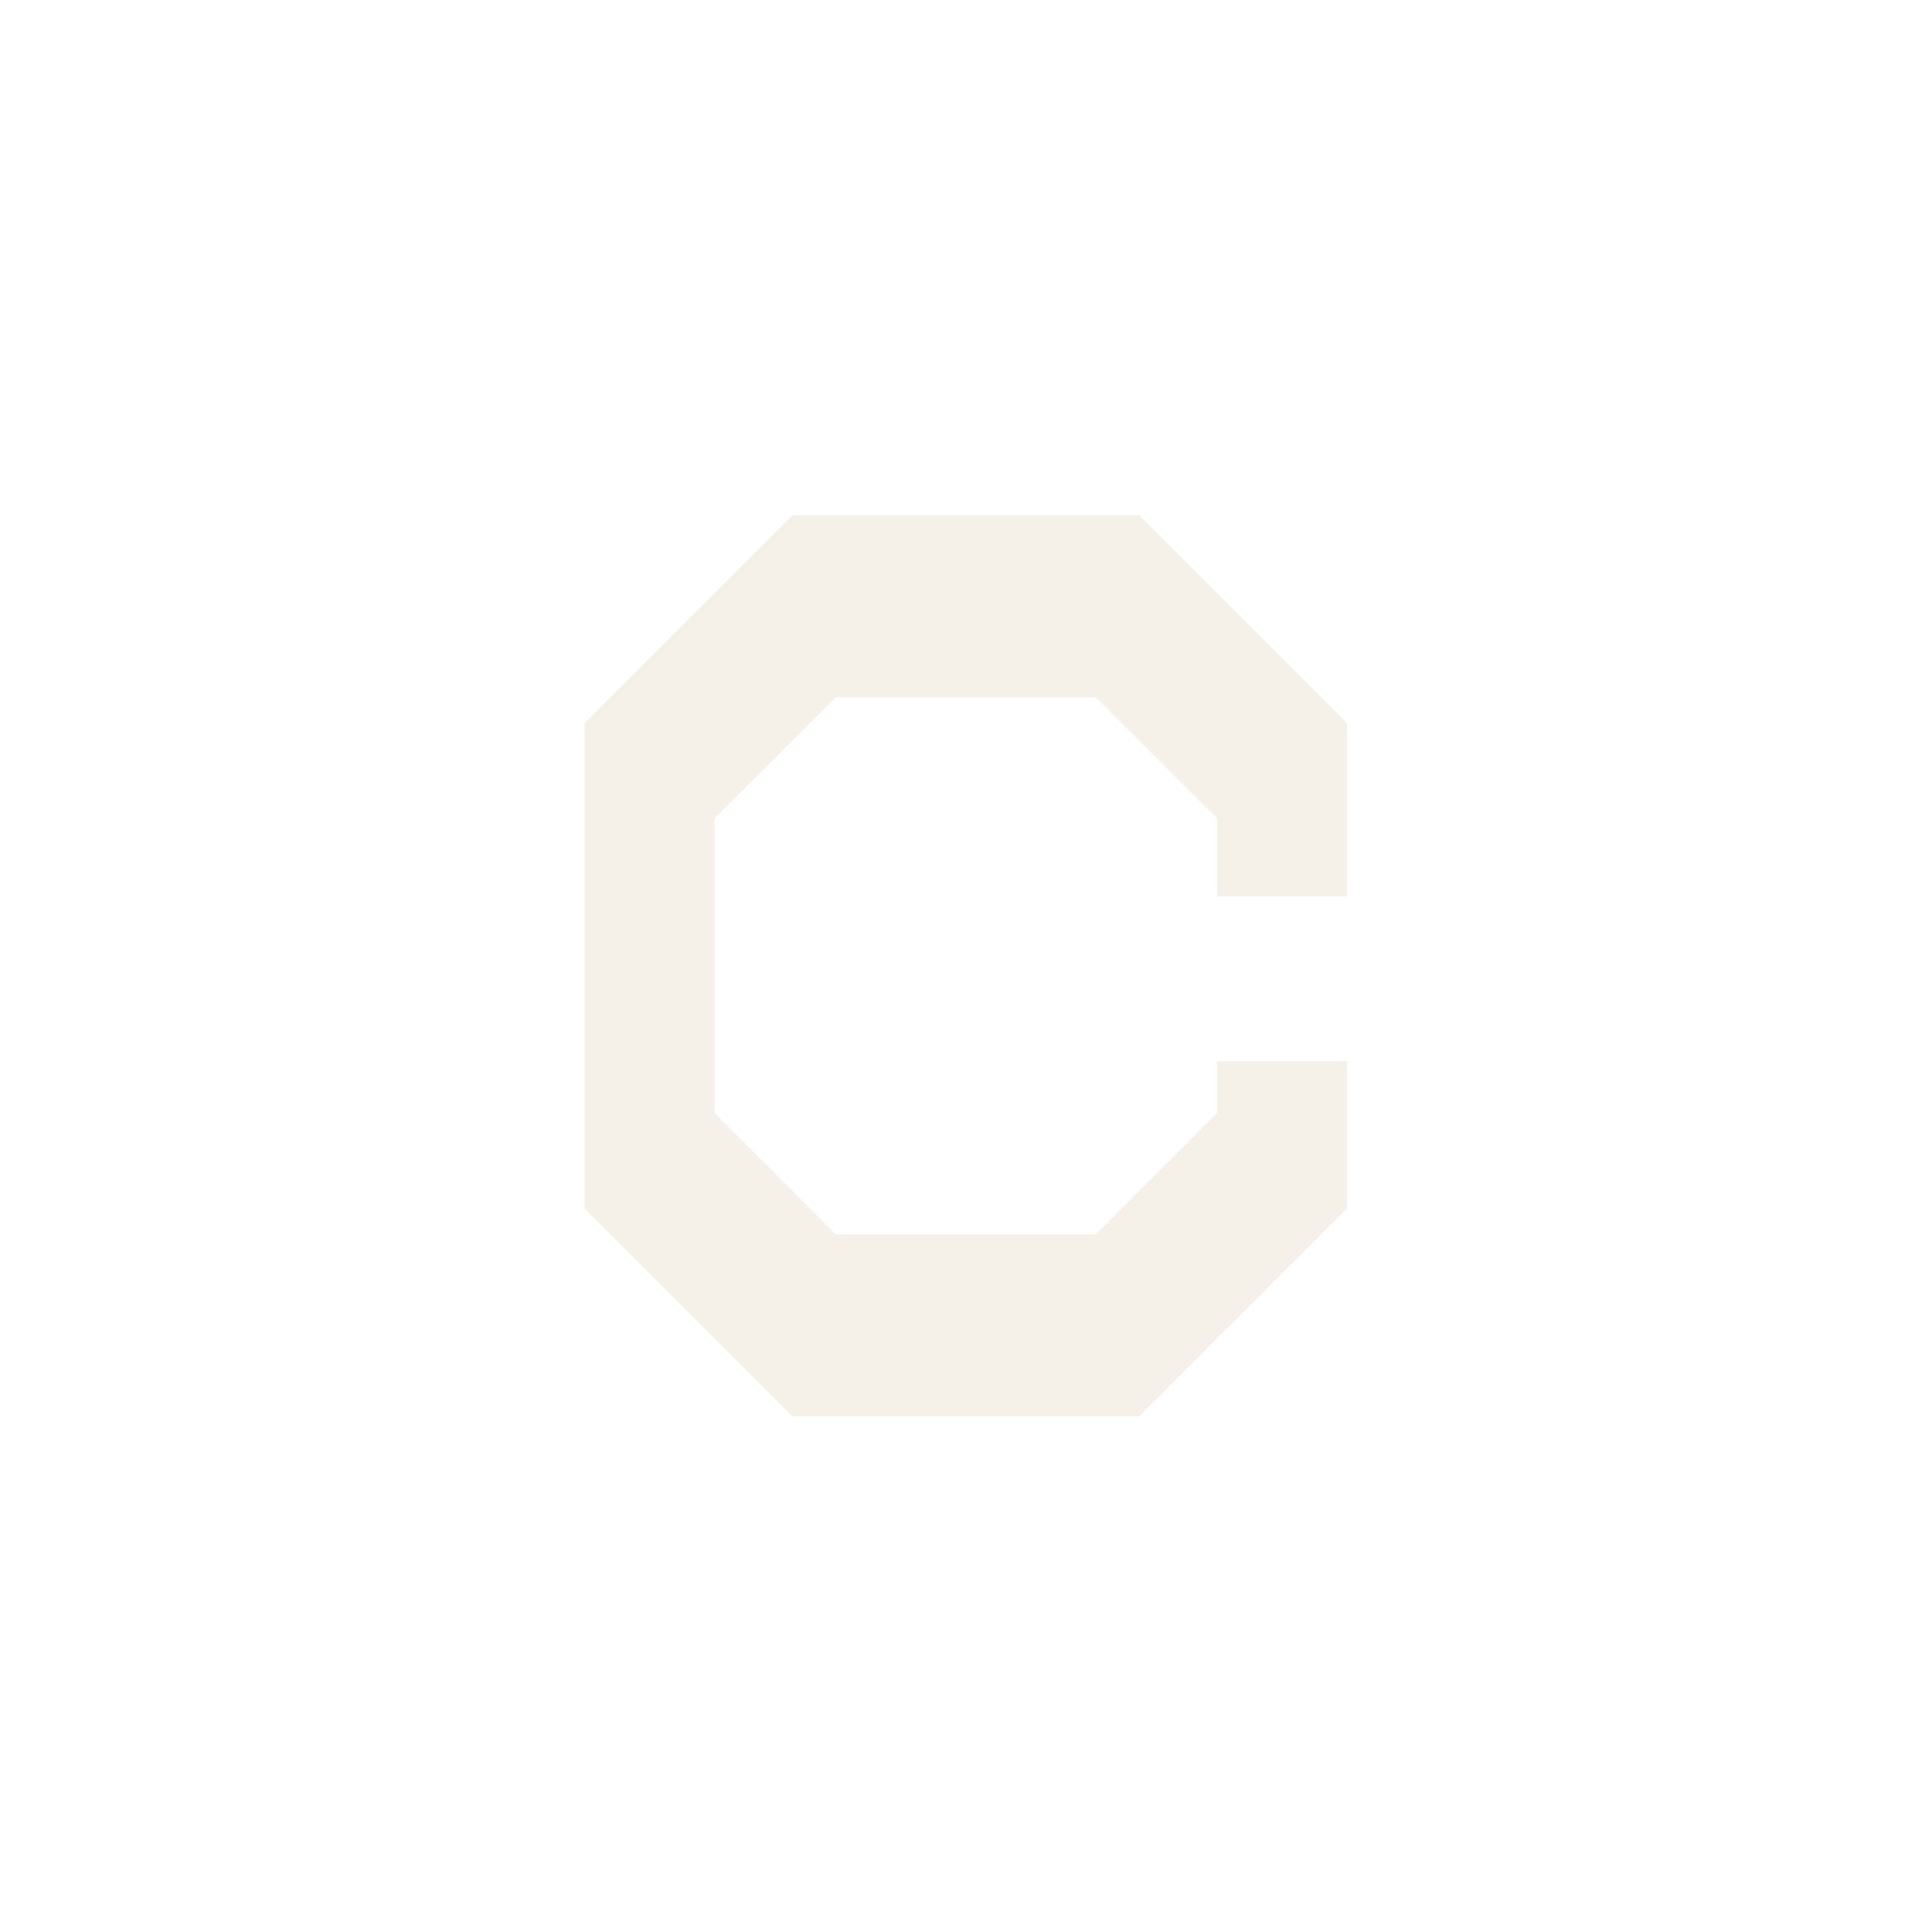
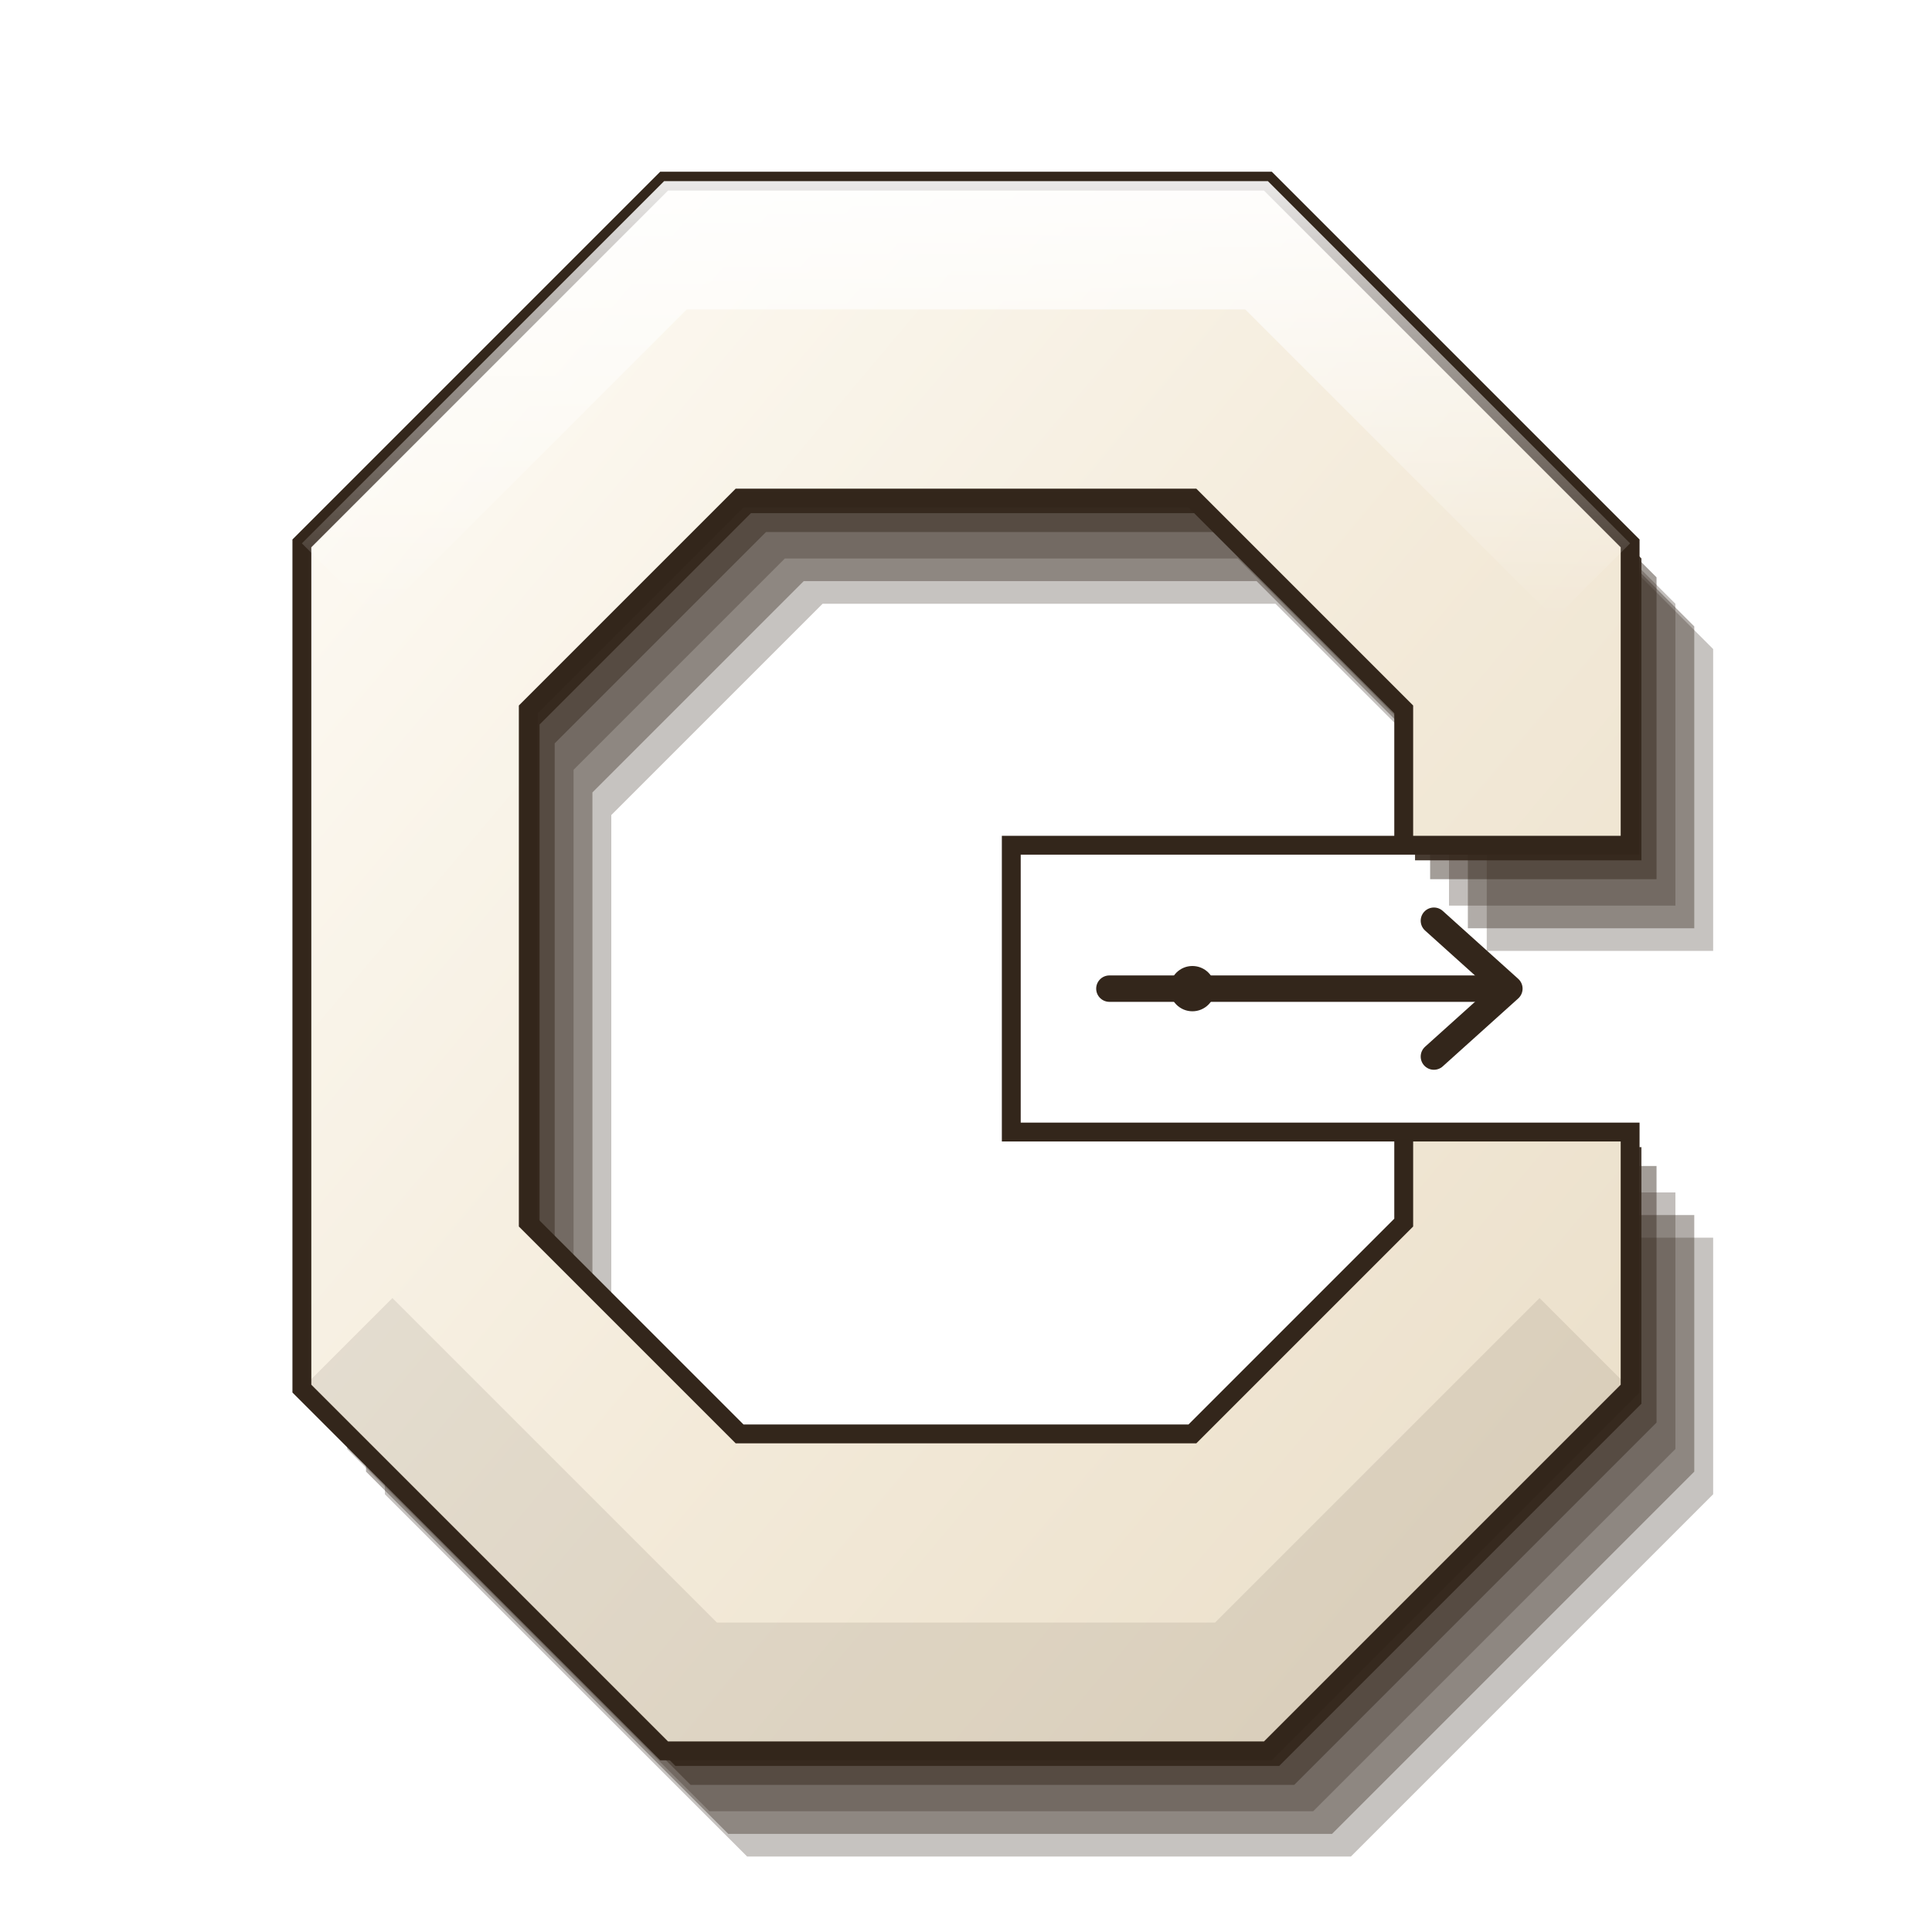
- <svg xmlns="http://www.w3.org/2000/svg" viewBox="0 0 1024 1024" width="1024" height="1024" role="img" aria-label="GOWAYY monochrome icon">
-   <g transform="translate(218 218) scale(1.148)">
-     <path fill="#F5F1E8" fill-rule="evenodd" d="M176 48 H336 L432 144 V224 H268 V300 H432 V368 L336 464 H176 L80 368 V144 Z M196 132 H316 L372 188 V224 H268 V300 H372 V324 L316 380 H196 L140 324 V188 Z" />
+ <svg xmlns="http://www.w3.org/2000/svg" viewBox="0 0 512 512" width="512" height="512" role="img" aria-label="GOWAYY G symbol, layered 2.5D in espresso ink and honey gold on light">
+   <defs>
+     <linearGradient id="face" x1="0" y1="0" x2="1" y2="1">
+       <stop offset="0" stop-color="#FFFDF8" />
+       <stop offset="0.55" stop-color="#F3EAD9" />
+       <stop offset="1" stop-color="#E9DDC7" />
+     </linearGradient>
+     <linearGradient id="bevel" x1="0" y1="0" x2="0" y2="1">
+       <stop offset="0" stop-color="#FFFFFF" stop-opacity="0.9" />
+       <stop offset="1" stop-color="#FFFFFF" stop-opacity="0" />
+     </linearGradient>
+     <clipPath id="gclip">
+       <path fill-rule="evenodd" d="M176 48 H336 L432 144 V224 H268 V300 H432 V368 L336 464 H176 L80 368 V144 Z M196 132 H316 L372 188 V224 H268 V300 H372 V324 L316 380 H196 L140 324 V188 Z" />
+     </clipPath>
+   </defs>
+   <g>
+     <path fill="#33261B" fill-rule="evenodd" transform="translate(22 28)" opacity="0.28" d="M176 48 H336 L432 144 V224 H268 V300 H432 V368 L336 464 H176 L80 368 V144 Z M196 132 H316 L372 188 V224 H268 V300 H372 V324 L316 380 H196 L140 324 V188 Z" />
+     <path fill="#33261B" fill-rule="evenodd" transform="translate(17 22)" opacity="0.38" d="M176 48 H336 L432 144 V224 H268 V300 H432 V368 L336 464 H176 L80 368 V144 Z M196 132 H316 L372 188 V224 H268 V300 H372 V324 L316 380 H196 L140 324 V188 Z" />
+     <path fill="#33261B" fill-rule="evenodd" transform="translate(12 16)" opacity="0.30" d="M176 48 H336 L432 144 V224 H268 V300 H432 V368 L336 464 H176 L80 368 V144 Z M196 132 H316 L372 188 V224 H268 V300 H372 V324 L316 380 H196 L140 324 V188 Z" />
+     <path fill="#33261B" fill-rule="evenodd" transform="translate(7 9)" opacity="0.45" d="M176 48 H336 L432 144 V224 H268 V300 H432 V368 L336 464 H176 L80 368 V144 Z M196 132 H316 L372 188 V224 H268 V300 H372 V324 L316 380 H196 L140 324 V188 Z" />
+     <path fill="#33261B" fill-rule="evenodd" transform="translate(3 4)" opacity="0.9" d="M176 48 H336 L432 144 V224 H268 V300 H432 V368 L336 464 H176 L80 368 V144 Z M196 132 H316 L372 188 V224 H268 V300 H372 V324 L316 380 H196 L140 324 V188 Z" />
  </g>
+   <path fill="url(#face)" fill-rule="evenodd" stroke="#33261B" stroke-width="5" d="M176 48 H336 L432 144 V224 H268 V300 H432 V368 L336 464 H176 L80 368 V144 Z M196 132 H316 L372 188 V224 H268 V300 H372 V324 L316 380 H196 L140 324 V188 Z" />
+   <g clip-path="url(#gclip)">
+     <path fill="url(#bevel)" d="M80 144 L176 48 L336 48 L432 144 L412 164 L330 82 L182 82 L100 164 Z" />
+     <path fill="#33261B" opacity="0.10" d="M432 368 L336 464 L176 464 L80 368 L104 344 L190 430 L322 430 L408 344 Z" />
+     <path fill="#33261B" d="M268 224 H432 V300 H268 Z" />
+     <path fill="#33261B" d="M268 224 H432 V240 H268 Z" />
+     <path fill="#33261B" d="M268 288 H432 V300 H268 Z" />
+   </g>
+   <g fill="none" stroke="#33261B" stroke-width="7" stroke-linecap="round" stroke-linejoin="round">
+     <path d="M294 262 H398" />
+     <path d="M380 244 L400 262 L380 280" />
+   </g>
+   <circle cx="316" cy="262" r="6" fill="#33261B" />
</svg>
